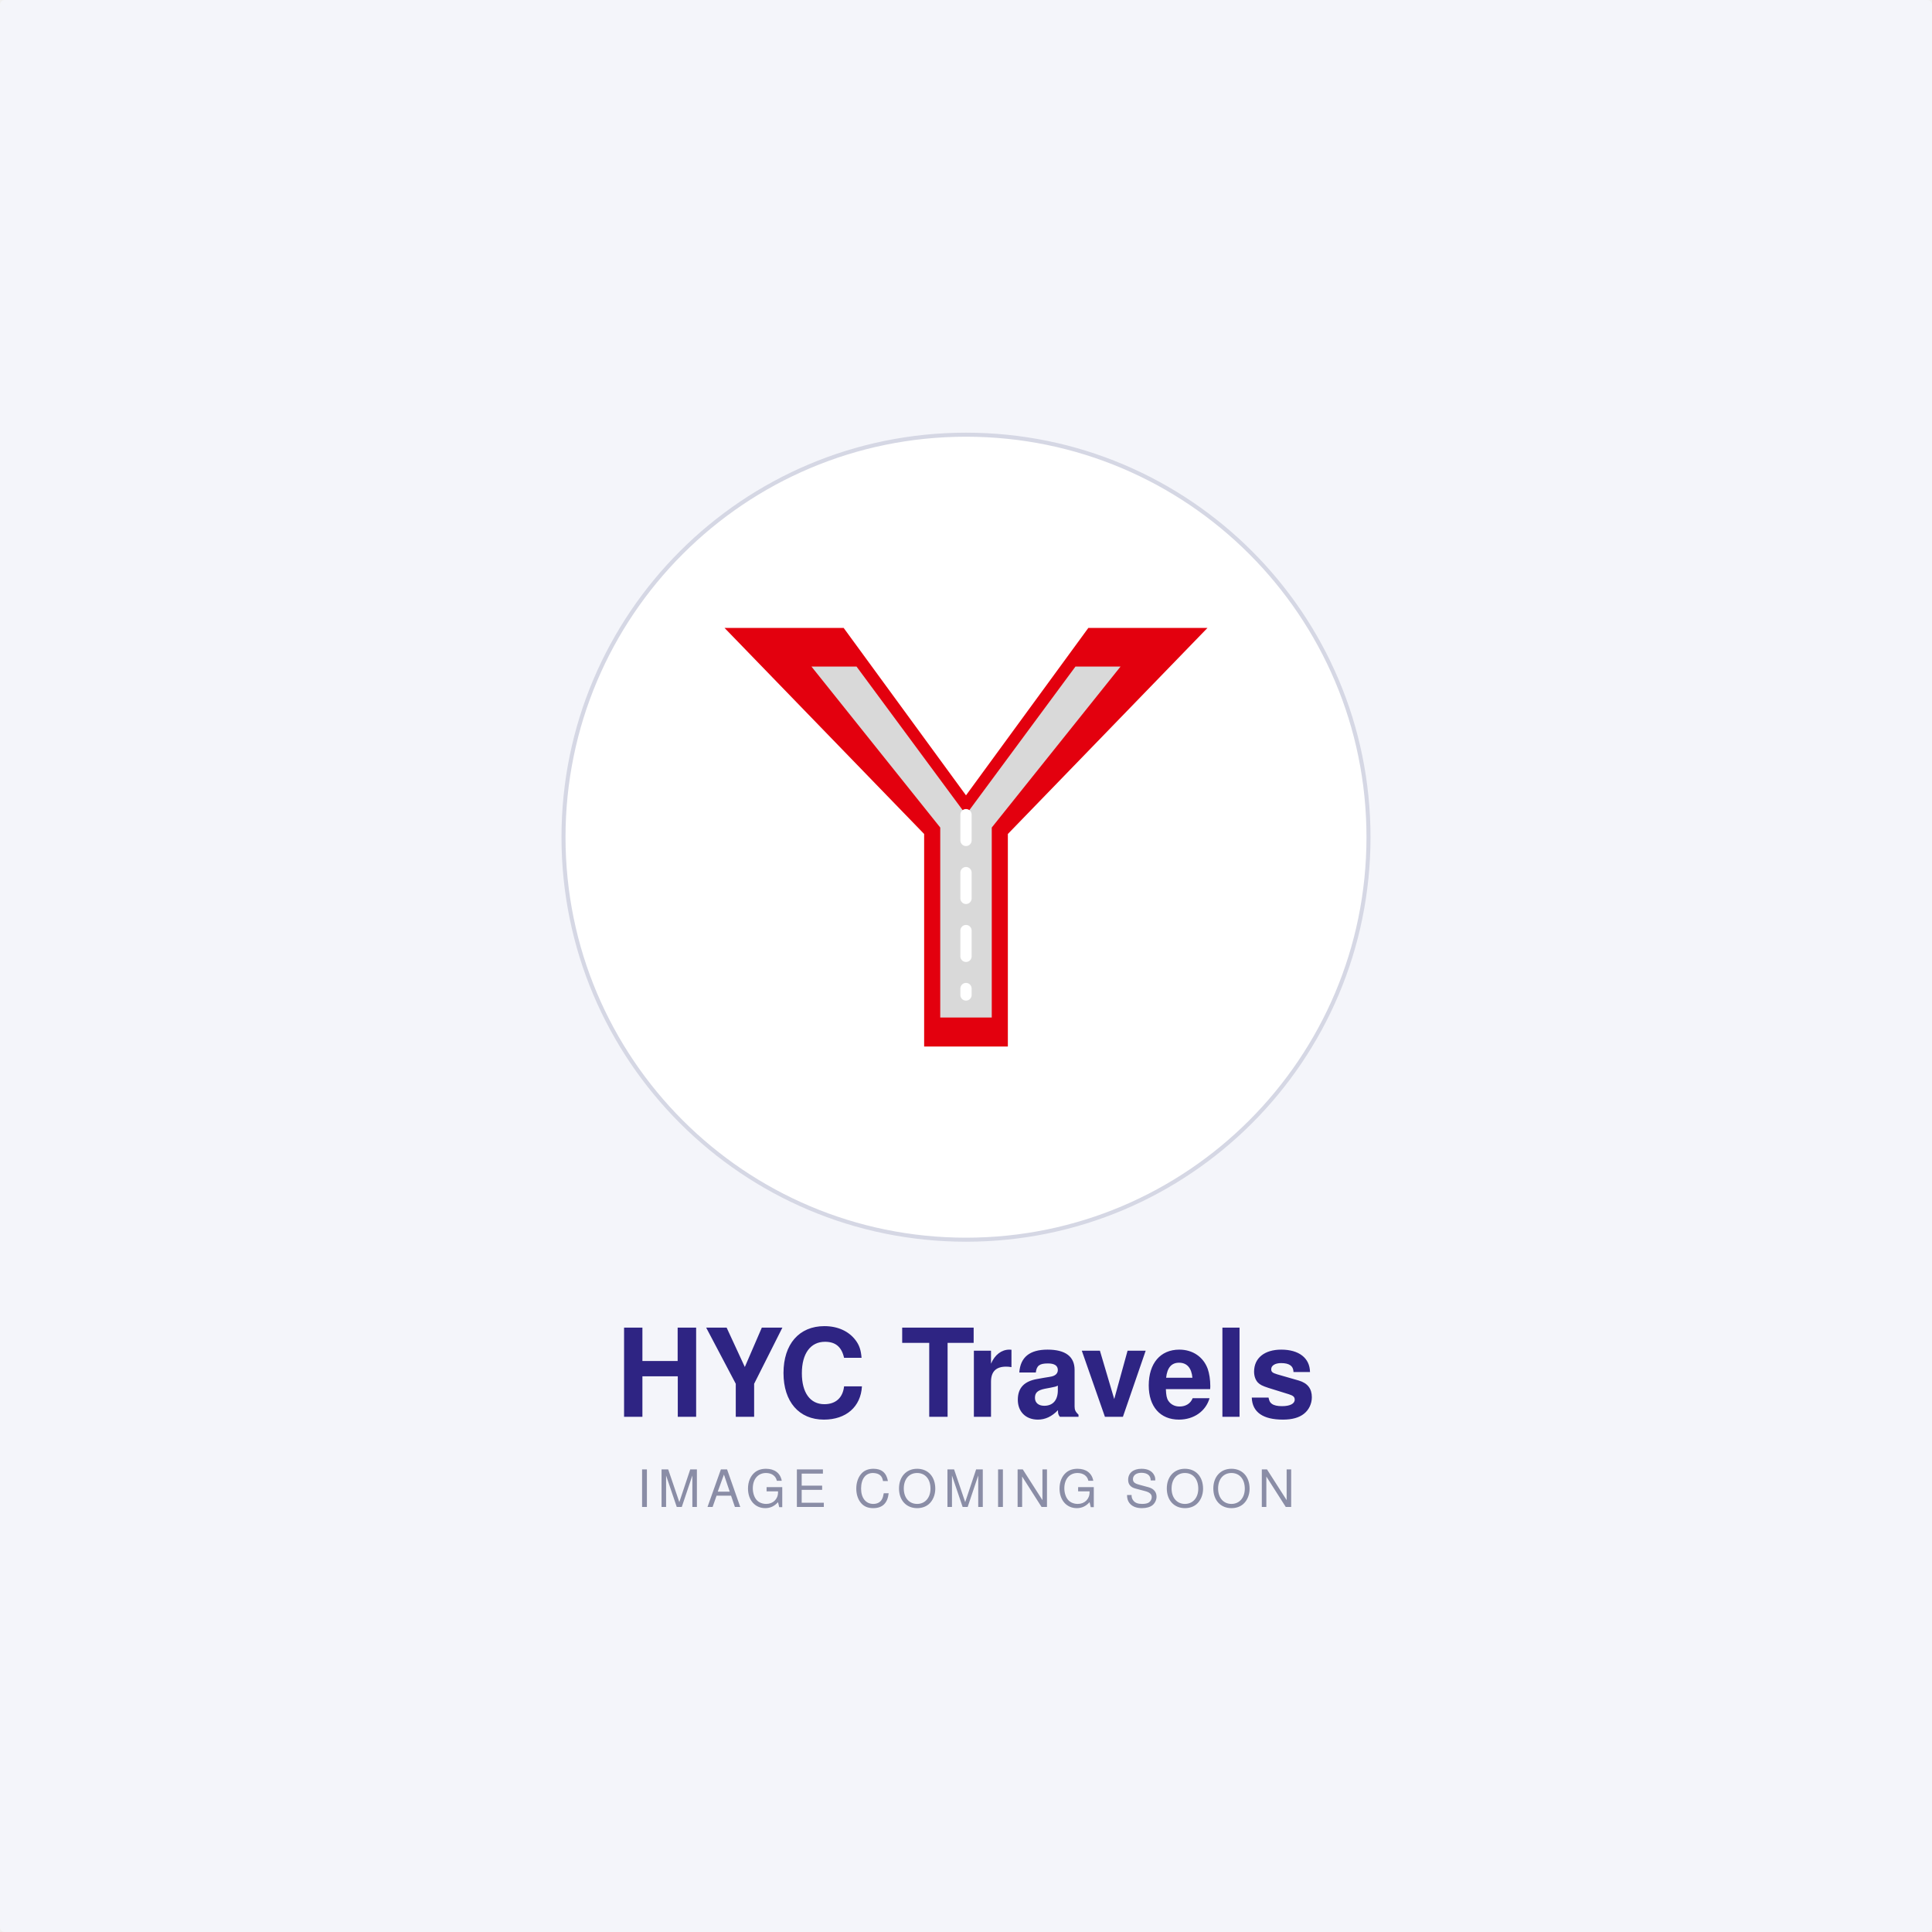
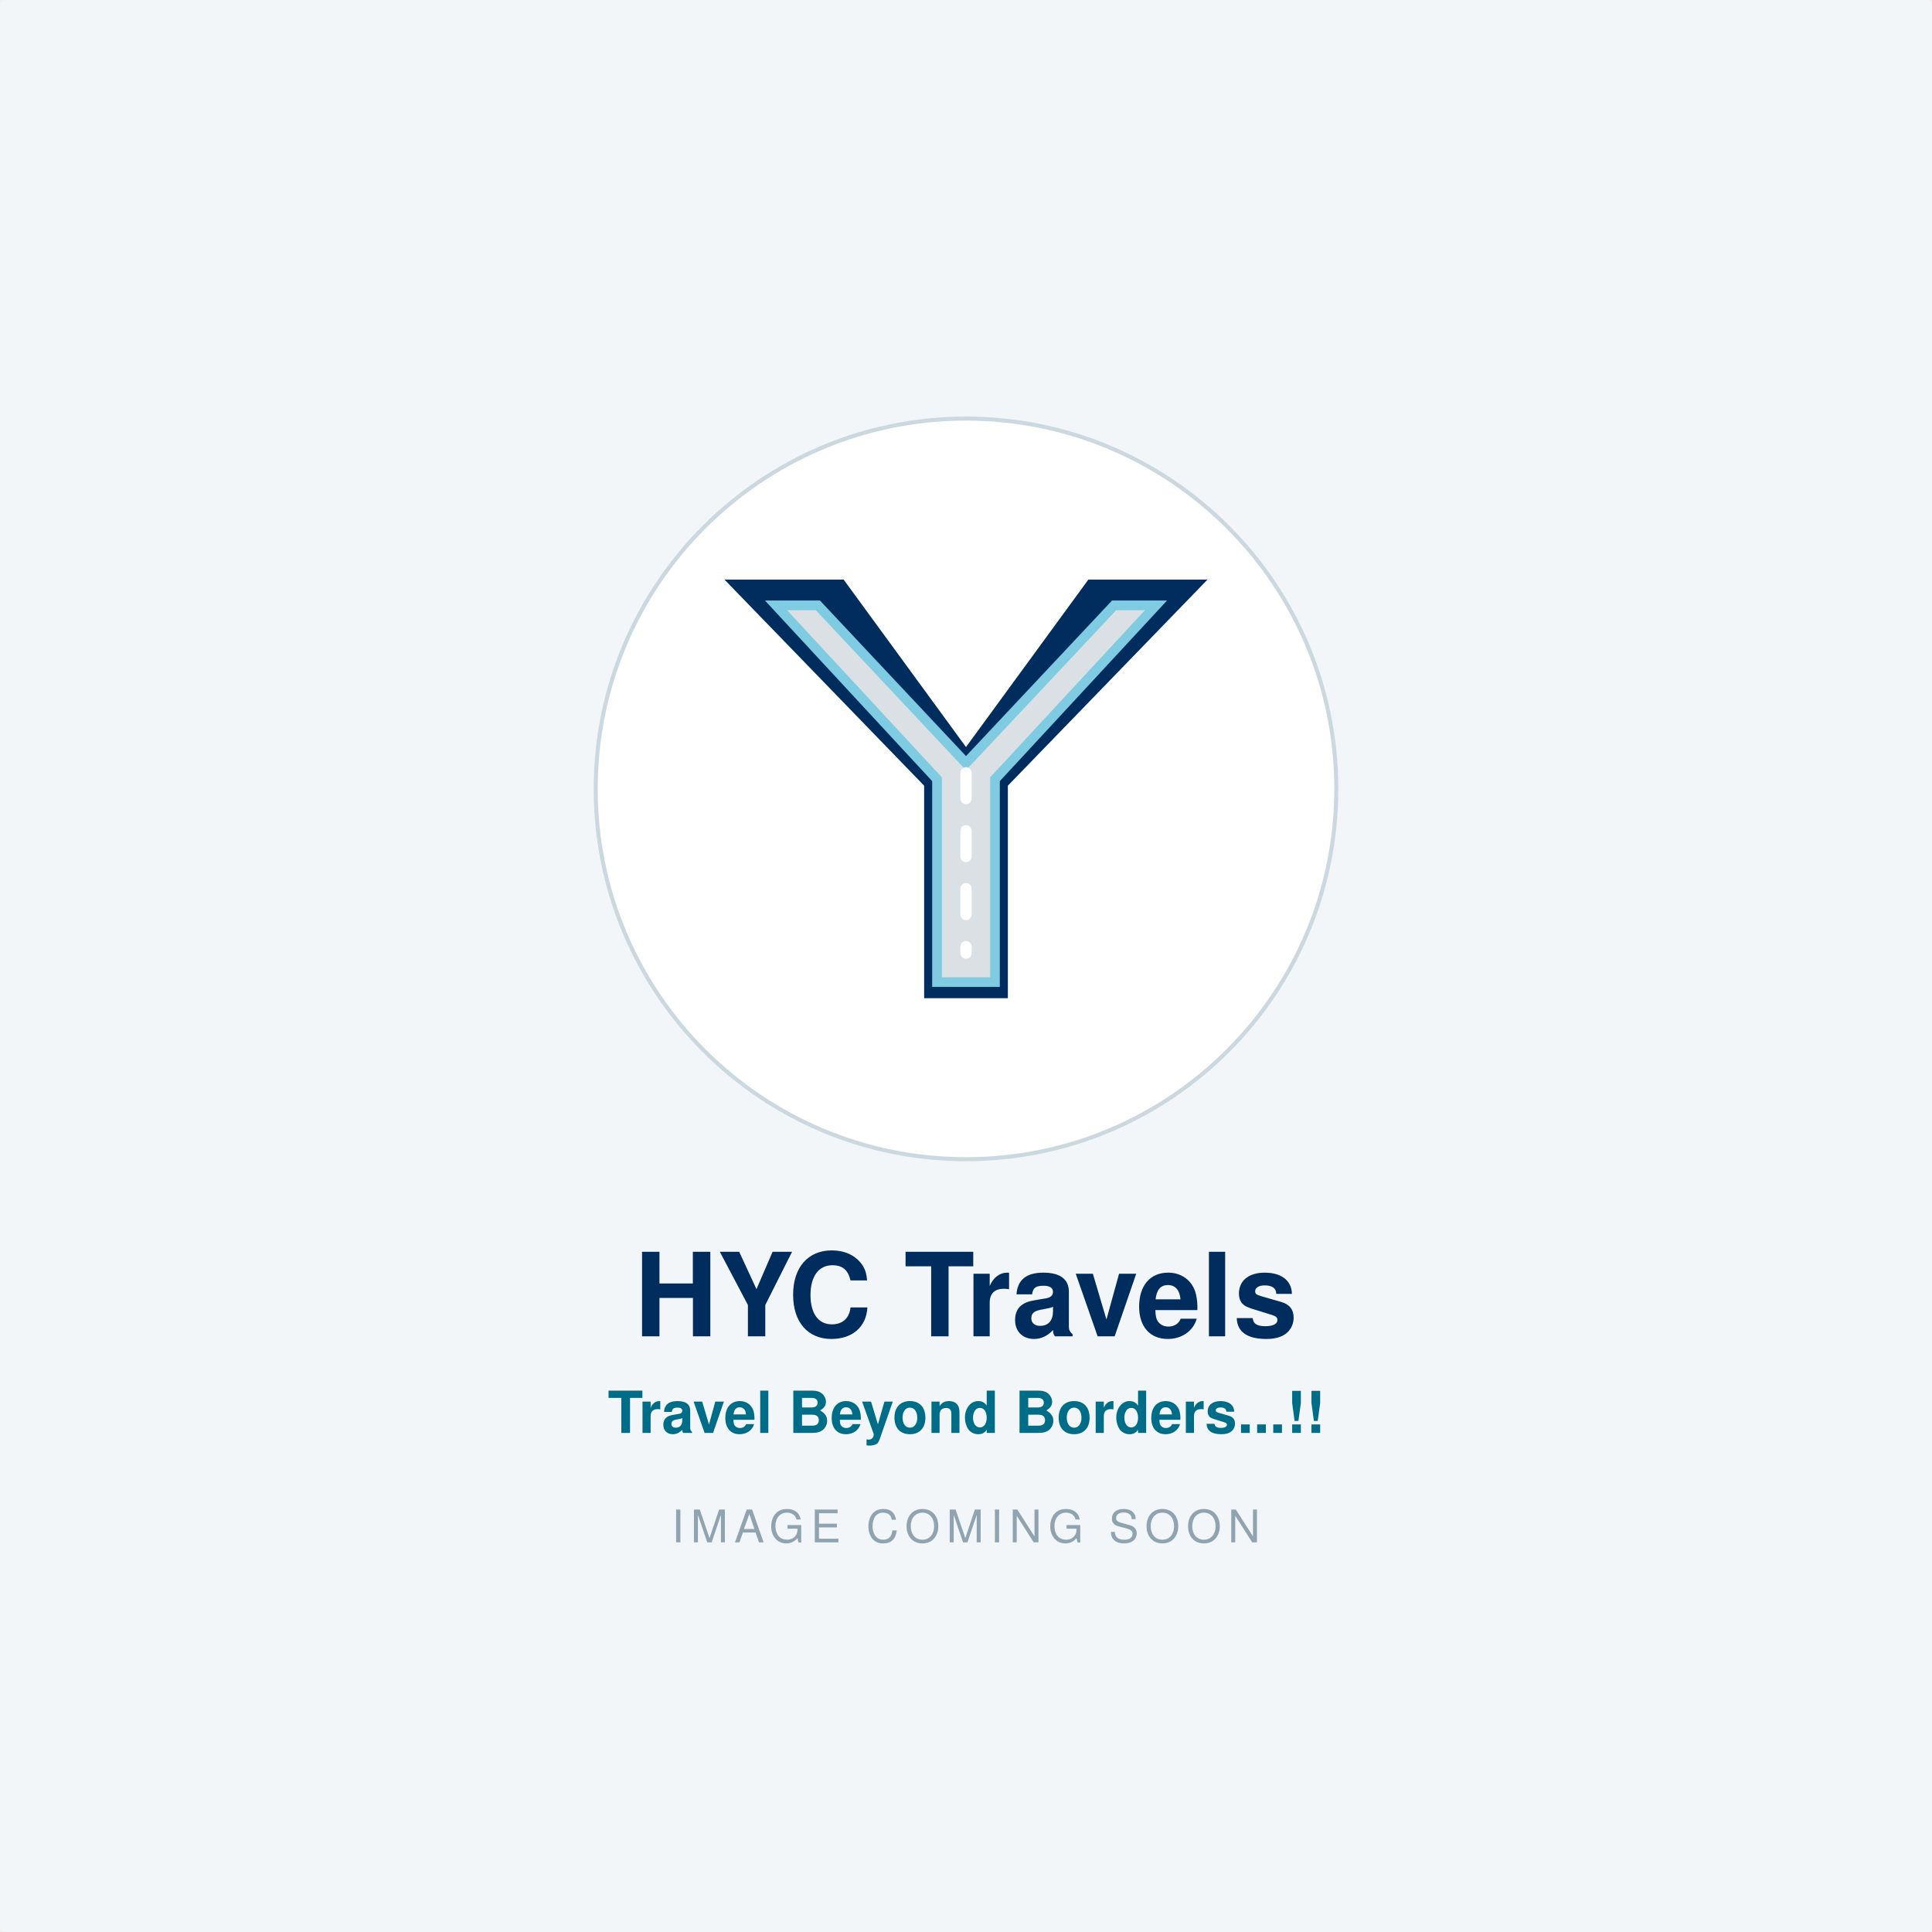
<svg xmlns="http://www.w3.org/2000/svg" width="1200" height="1200" viewBox="0 0 1200 1200" fill="none" role="img" aria-label="HYC Travels placeholder">
-   <rect width="1200" height="1200" rx="3" fill="#F4F5FA" />
-   <circle cx="600" cy="520" r="250" fill="#FFFFFF" stroke="#D5D7E4" stroke-width="2.5" />
-   <g transform="translate(600 520)">
-     <path fill="#E3000E" d="M-150-130h74l76 104 76-104h74L26-2v132h-52V-2z" />
-     <path fill="#D9D9D9" d="M-96-106h28l68 92 68-92h28L16-6v118h-32V-6z" />
-     <path stroke="#FFFFFF" stroke-width="7" stroke-linecap="round" stroke-dasharray="16 20" d="M0-14v112" />
+   <rect width="1200" height="1200" rx="3" fill="#F3F6F8" />
+   <circle cx="600" cy="490" r="230" fill="#FFFFFF" stroke="#CBD8E0" stroke-width="2.5" />
+   <g transform="translate(600 490)">
+     <path fill="#002D5D" d="M-150-130h74l76 104 76-104h74L26-2v132h-52V-2z" />
+     <path fill="#DAE0E3" stroke="#7FCCE2" stroke-width="6" d="M-118-114h26l92 98 92-98h26L18-6v126h-36V-6z" />
+     <path stroke="#FFFFFF" stroke-width="7" stroke-linecap="round" stroke-dasharray="16 20" d="M0-10v112" />
  </g>
-   <text x="600" y="880" text-anchor="middle" font-family="Helvetica, Arial, sans-serif" font-size="76" font-weight="700" fill="#2E2483">HYC Travels</text>
-   <text x="600" y="936" text-anchor="middle" font-family="Helvetica, Arial, sans-serif" font-size="32" font-weight="500" fill="#8A8DA6" letter-spacing="4">IMAGE COMING SOON</text>
+   <text x="600" y="830" text-anchor="middle" font-family="Helvetica, Arial, sans-serif" font-size="72" font-weight="700" fill="#002D5D">HYC Travels</text>
+   <text x="600" y="890" text-anchor="middle" font-family="Helvetica, Arial, sans-serif" font-size="36" font-weight="700" fill="#006D88">Travel Beyond Borders...!!</text>
+   <text x="600" y="958" text-anchor="middle" font-family="Helvetica, Arial, sans-serif" font-size="28" font-weight="500" fill="#8FA3B0" letter-spacing="4">IMAGE COMING SOON</text>
</svg>
